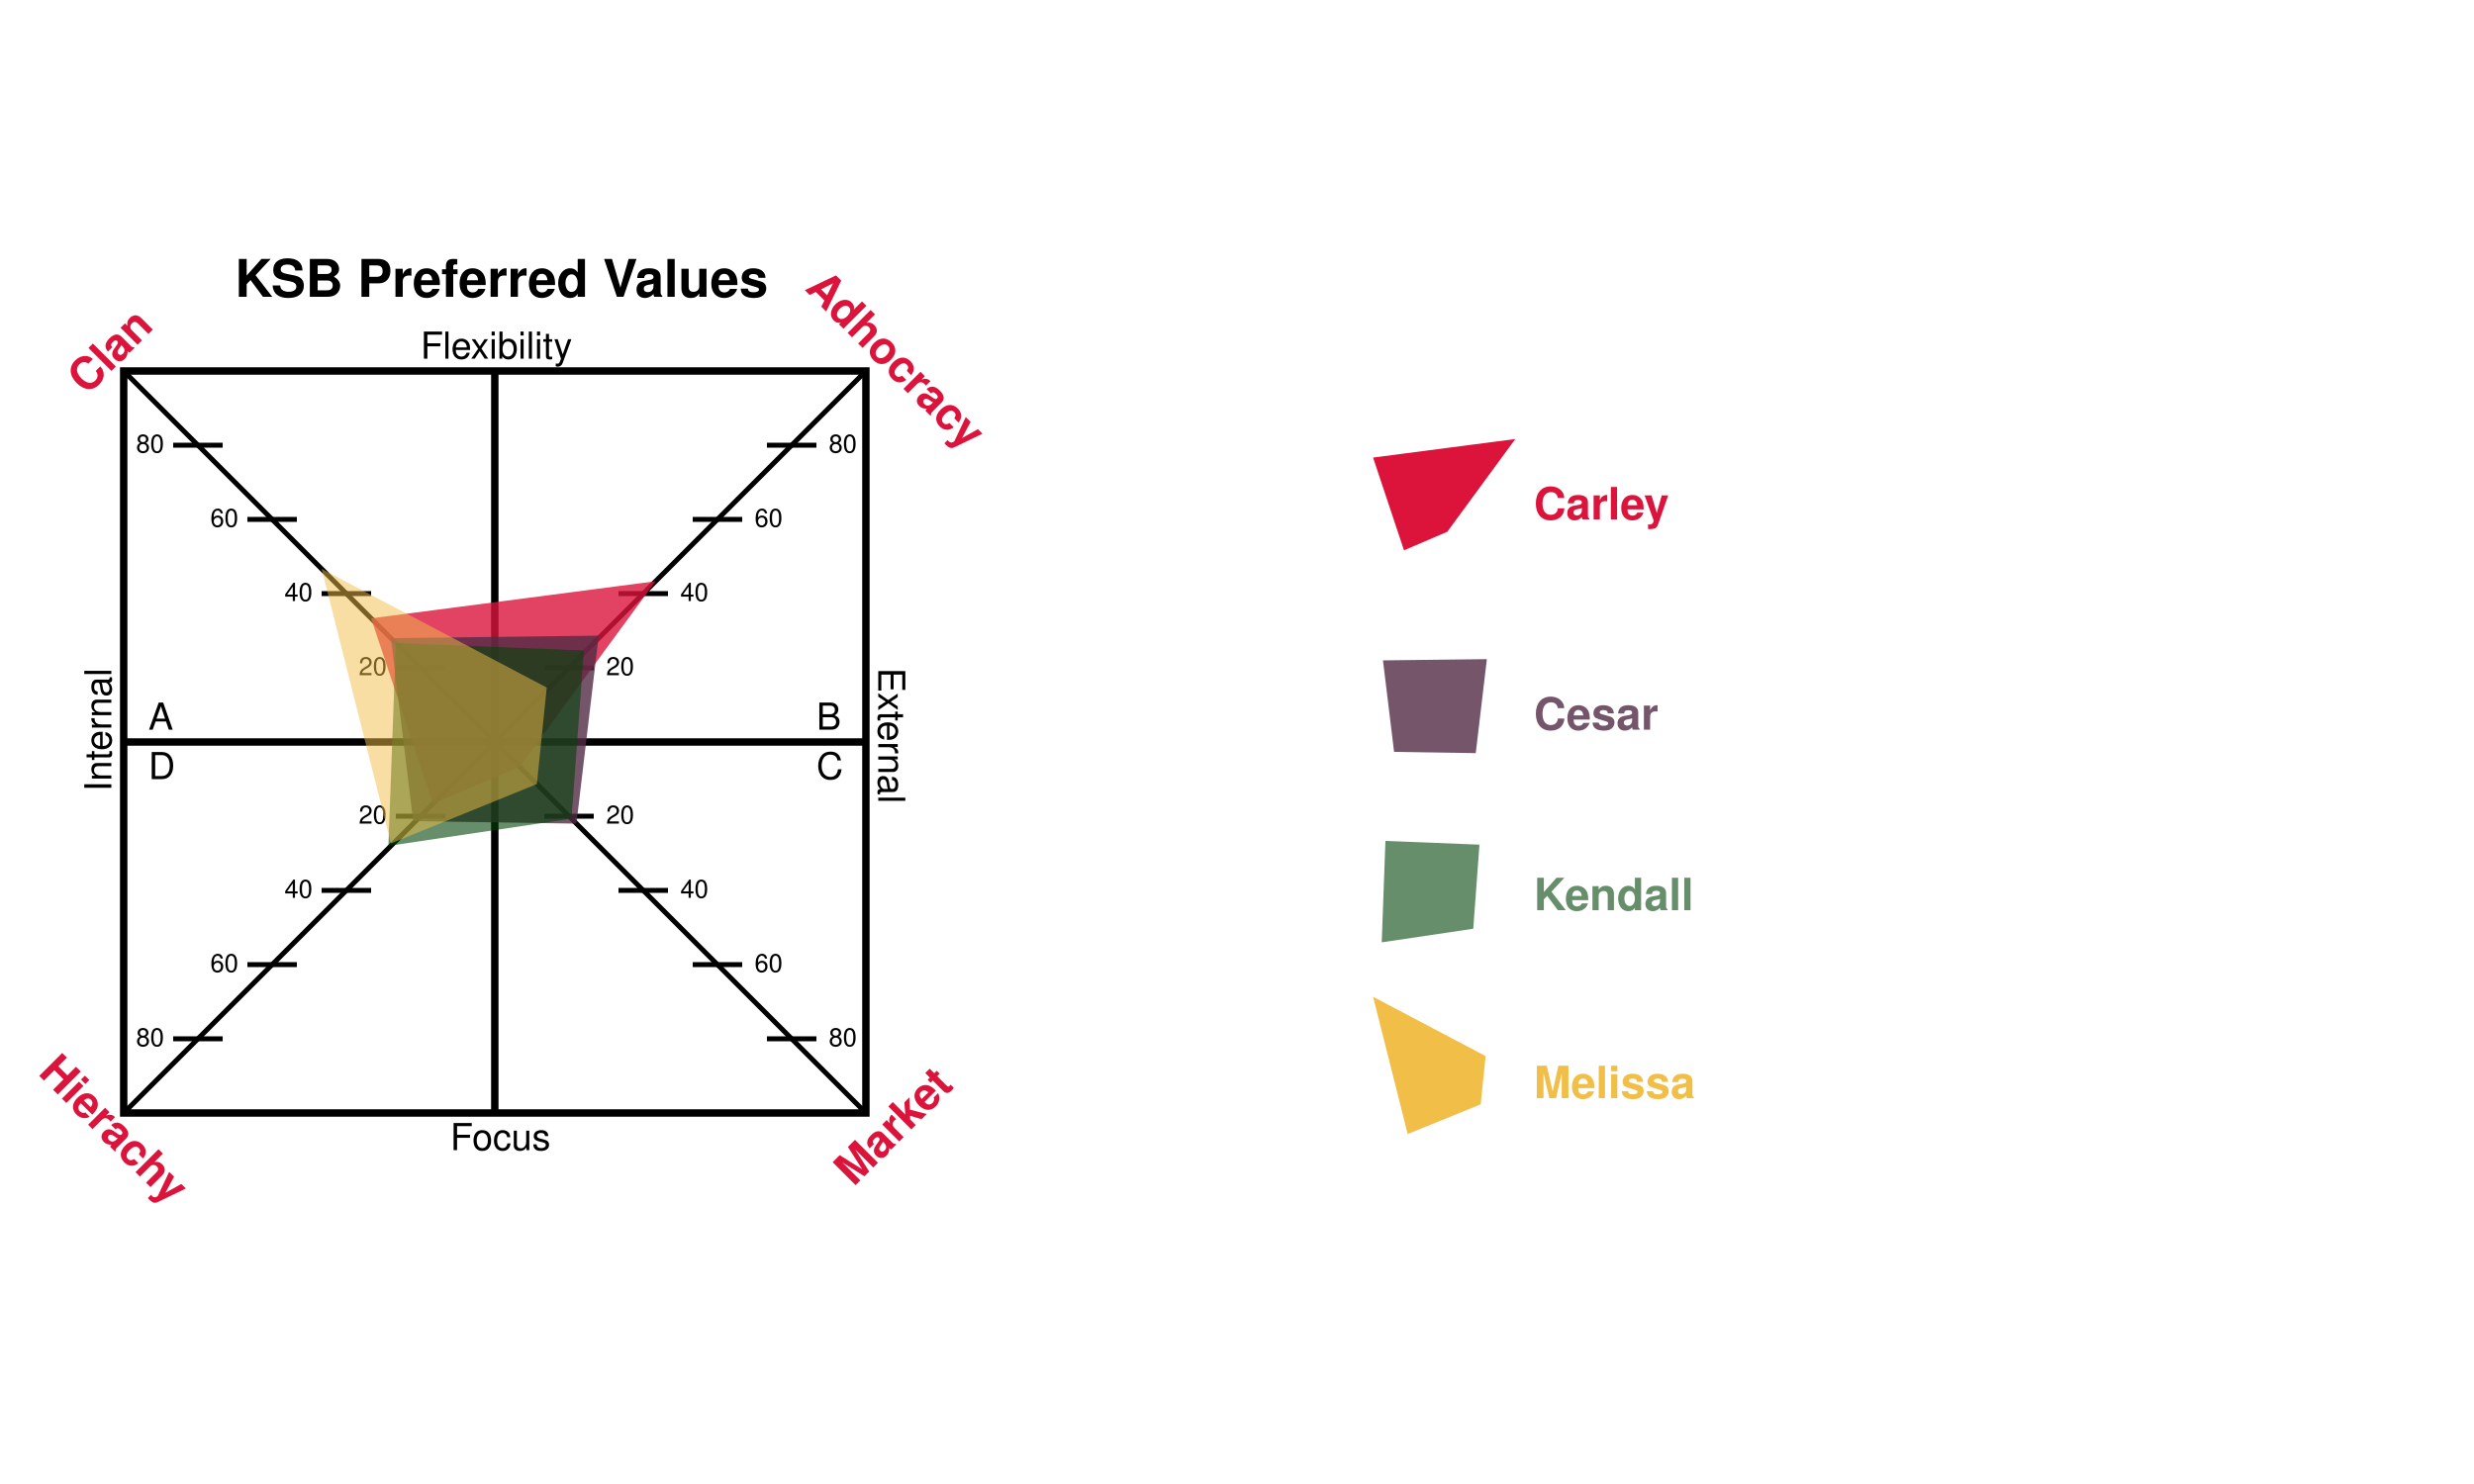
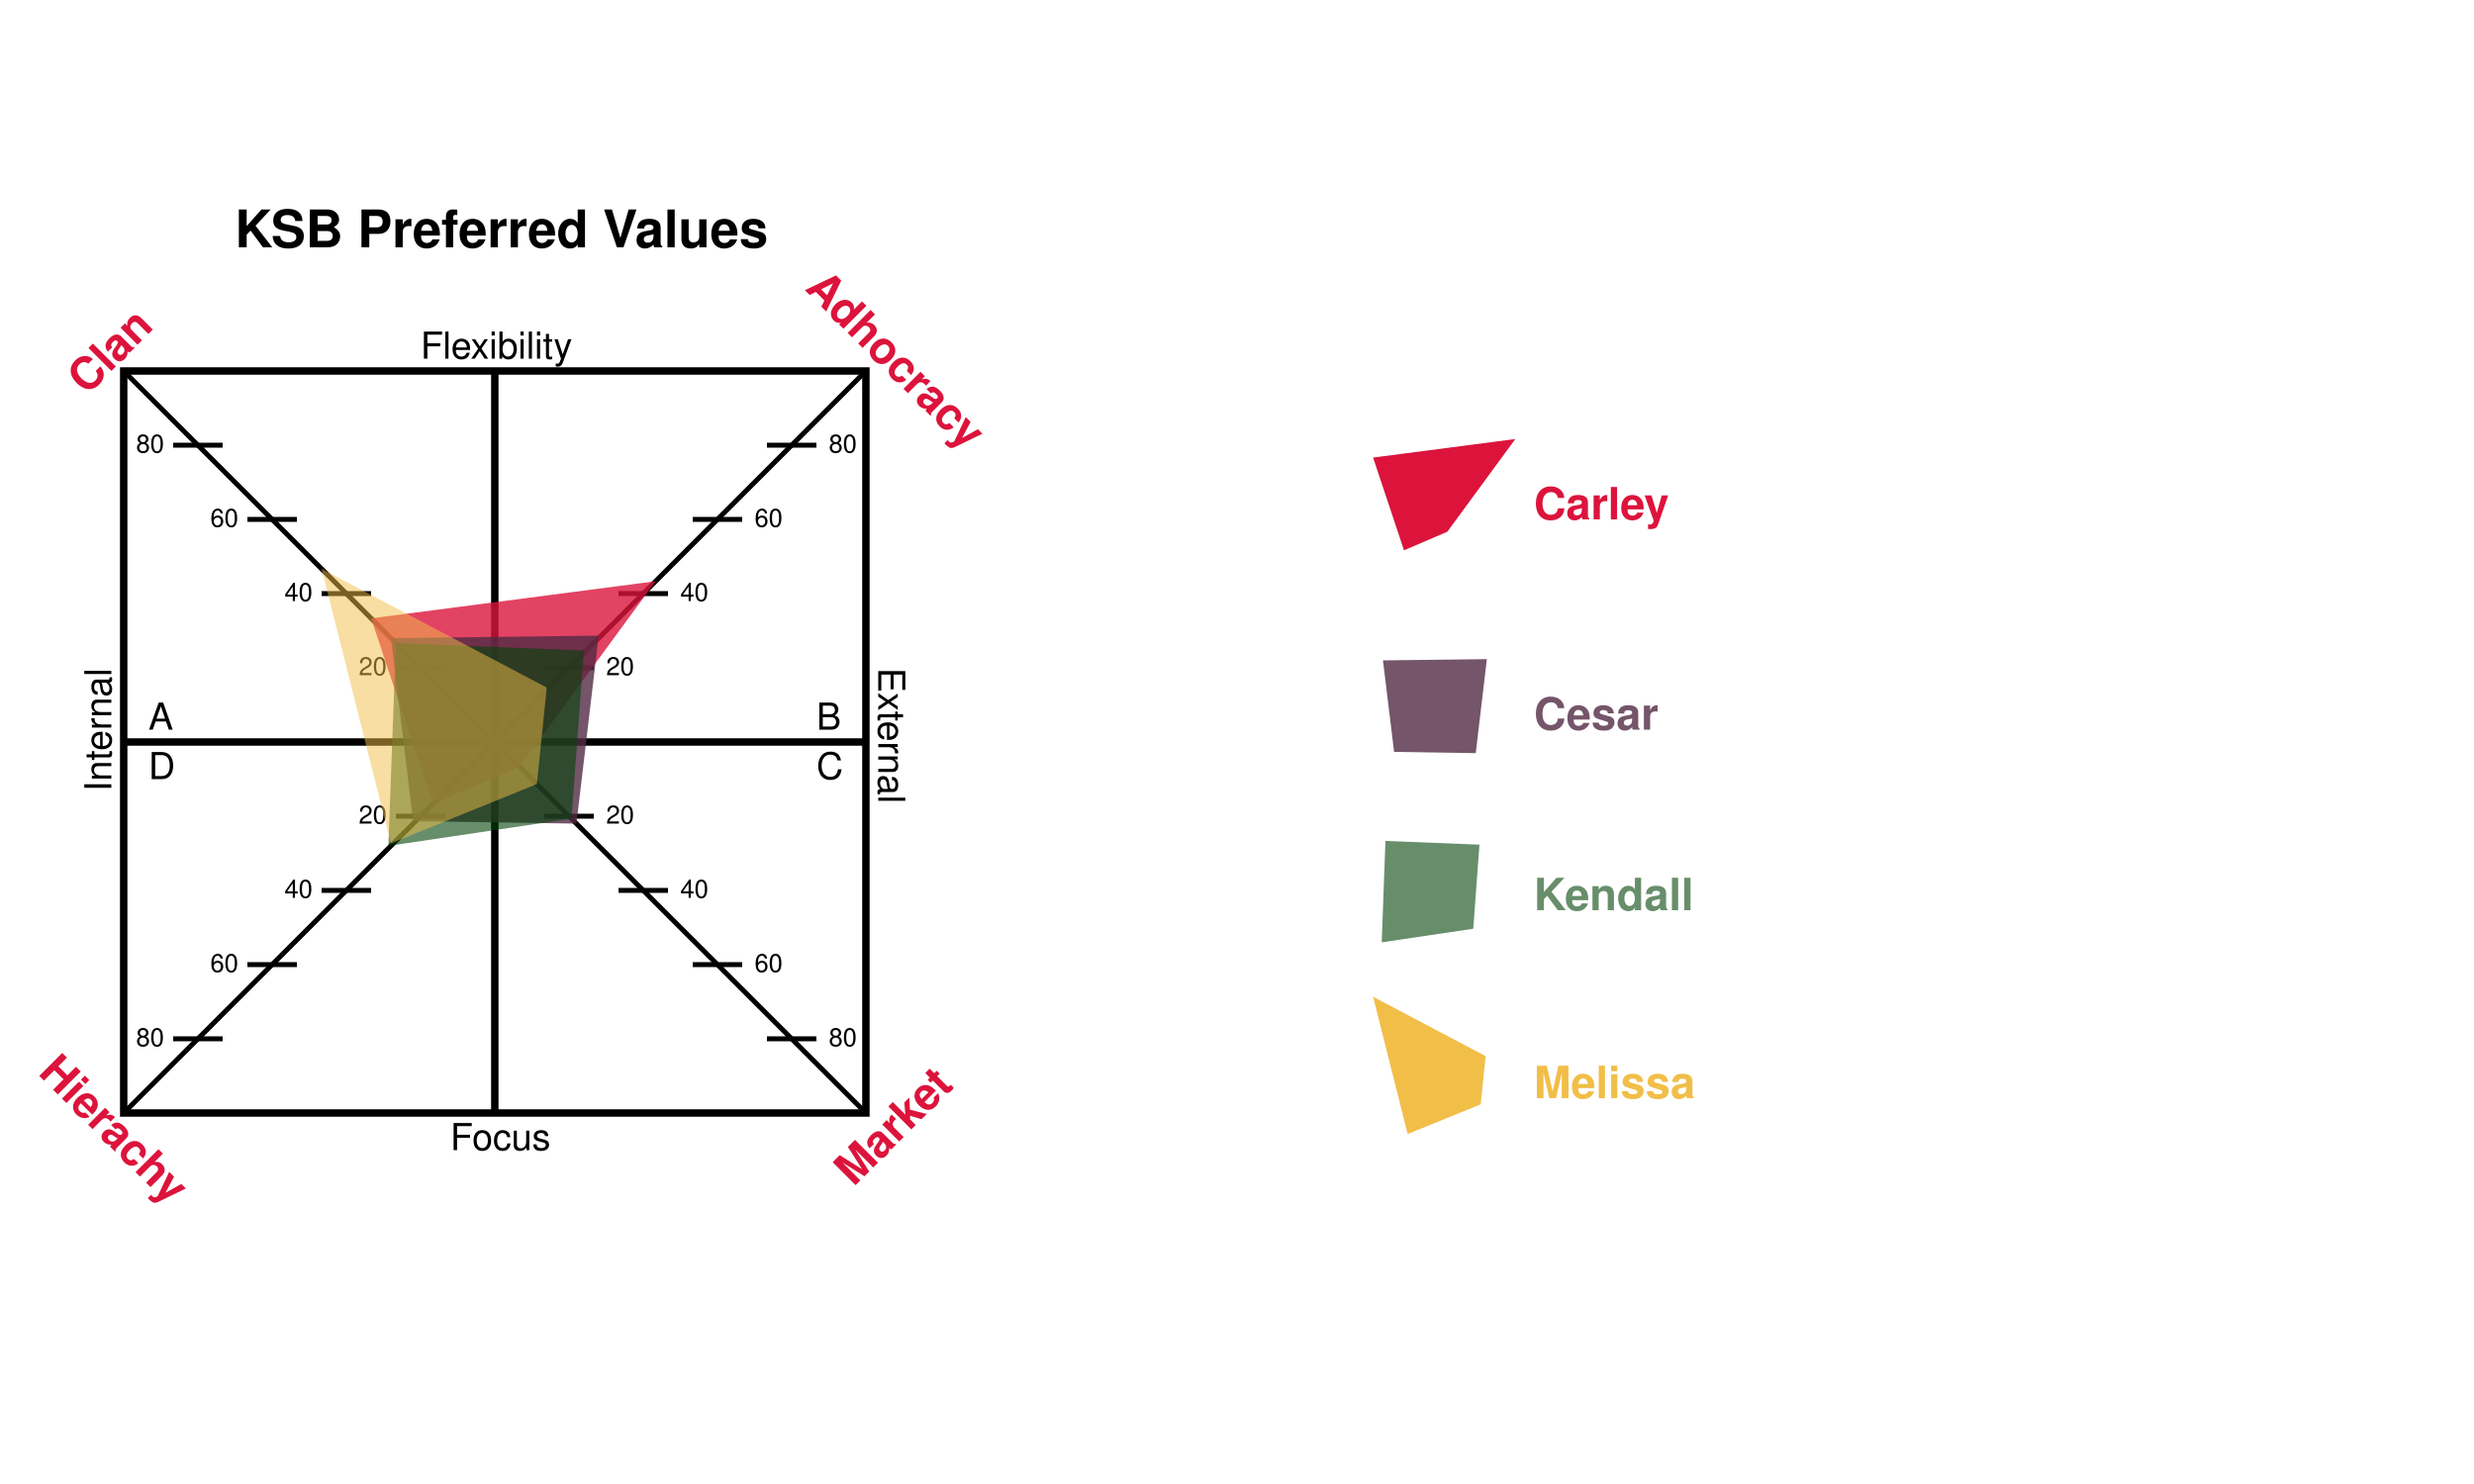
<svg xmlns="http://www.w3.org/2000/svg" id="font" height="600" width="1000">
  <style type="text/css">
  #font{
  font-family: Helvetica, sans-serif;
  }
  #outline{
  stroke-width:3;
  stroke: black;
  fill: none
  }
  #gridlines{
    stroke: black;
    stroke-width: 3;
  }
  #diags{
    stroke: black;
    stroke-width: 2;
  }
  #markers1{
    stroke: black;
    stroke-width: 2;
  }
  #markers2{
    stroke: black;
    stroke-width: 2;
  }
  #title {
  font-weight: bold;
  font-size: 1.75em;
  fill: black;
  }
  #markerlabel{
  font-size: 0.85em;
  fill: black;
  }
  #axislabel{
  font-size: 1.25em;
  fill: black;
  }
  #group{
  font-size: 1.5em;
  font-weight: bold;
  fill: crimson;
  }

#Carley {
fill: crimson;
opacity: .8
}

#Cesar {
fill: #512a44;
opacity: .8
}

#Kendal {
fill: #014208;
opacity: 0.6
}

#Melissa {
fill: #f1be48;
opacity: 0.5
}

#Carley_l{
fill: crimson;
}

#Cesar_l {
fill: #512a44;
opacity: .8
}

#Kendall_l {
fill: #014208;
opacity: 0.6
}

#Melissa_l {
fill: #f1be48;
opacity: 1.0
}

#legend{
font-weight: bold;
font-size: 1.5em;
}

</style>
  <svg viewBox="0 0 500 400" width="500" x="0%" y="0%">
    <rect id="outline" width="300" height="300" x="50" y="50" />
    <g id="gridlines">
      <line x1="200" y1="50" x2="200" y2="350" />
      <line x1="50" y1="200" x2="350" y2="200" />
    </g>
    <g id="diags">
      <line x1="50" y1="50" x2="350" y2="350" />
      <line x1="350" y1="50" x2="50" y2="350" />
    </g>
    <g id="markers1">
      <line x1="220" y1="230" x2="240" y2="230" />
    </g>
    <use href="#markers1" x="30" y="30" />
    <use href="#markers1" x="60" y="60" />
    <use href="#markers1" x="90" y="90" />
    <use href="#markers1" x="-60" y="-60" />
    <use href="#markers1" x="-90" y="-90" />
    <use href="#markers1" x="-120" y="-120" />
    <use href="#markers1" x="-150" y="-150" />
    <g id="markers2">
      <line x1="160" y1="230" x2="180" y2="230" />
    </g>
    <use href="#markers2" x="-30" y="30" />
    <use href="#markers2" x="-60" y="60" />
    <use href="#markers2" x="-90" y="90" />
    <use href="#markers2" x="60" y="-60" />
    <use href="#markers2" x="90" y="-90" />
    <use href="#markers2" x="120" y="-120" />
    <use href="#markers2" x="150" y="-150" />
    <g id="markerlabel">
      <text x="245" y="233">20</text>
      <text x="275" y="263">40</text>
      <text x="305" y="293">60</text>
      <text x="335" y="323">80</text>
      <text x="245" y="173">20</text>
      <text x="275" y="143">40</text>
      <text x="305" y="113">60</text>
      <text x="335" y="83">80</text>
      <text x="145" y="233">20</text>
      <text x="115" y="263">40</text>
      <text x="85" y="293">60</text>
      <text x="55" y="323">80</text>
      <text x="145" y="173">20</text>
      <text x="115" y="143">40</text>
      <text x="85" y="113">60</text>
      <text x="55" y="83">80</text>
    </g>
-     <text id="title" x="95" y="20"> KSB Preferred Values </text>
+     <text id="title" x="95" y="0"> KSB Preferred Values </text>
    <g id="axislabel">
      <text x="170" y="45">Flexibility</text>
      <text x="182" y="365">Focus</text>
      <text x="45" y="220" transform="rotate(270, 45, 220)">Internal</text>
      <text x="355" y="170" transform="rotate(90, 355, 170)">External</text>
      <text x="60" y="195">A</text>
      <text x="60" y="215">D</text>
      <text x="330" y="195">B</text>
      <text x="330" y="215">C</text>
    </g>
    <g id="group">
      <text x="35" y="60" transform="rotate(315, 35, 60)">Clan</text>
      <text x="25" y="330" transform="rotate(45, 15, 320)">Hierachy</text>
      <text x="325" y="17" transform="rotate(45, 325, 17)">Adhocracy</text>
      <text x="345" y="380" transform="rotate(315, 345, 380)">Market</text>
    </g>
    <polygon id="Carley" points="150,150 175,225 210,210 265,135" />
    <polygon id="Cesar" points="158,158 167,232 233,233 242,157" />
    <polygon id="Kendal" points="160,160 157,242 231,231 236,163" />
    <polygon id="Melissa" points="130,130 158,241 217,217 221,178" />
  </svg>
  <svg viewBox="0 0 400 400" width="200" x="48%" y="-15%">
    <polygon id="Carley_l" points="150,150 175,225 210,210 265,135" />
  </svg>
  <svg viewBox="0 0 400 400" width="200" x="48%" y="-2%">
    <polygon id="Cesar_l" points="158,158 167,232 233,233 242,157" />
  </svg>
  <svg viewBox="0 0 400 400" width="200" x="48%" y="10%">
    <polygon id="Kendall_l" points="160,160 157,242 231,231 236,163" />
  </svg>
  <svg viewBox="0 0 400 400" width="200" x="49%" y="23%">
    <polygon id="Melissa_l" points="130,130 158,241 217,217 221,178" />
  </svg>
  <g id="legend">
    <text id="Carley_l" x="620" y="210">Carley</text>
    <text id="Cesar_l" x="620" y="295">Cesar</text>
    <text id="Kendall_l" x="620" y="368">Kendall</text>
    <text id="Melissa_l" x="620" y="444">Melissa</text>
  </g>
</svg>
